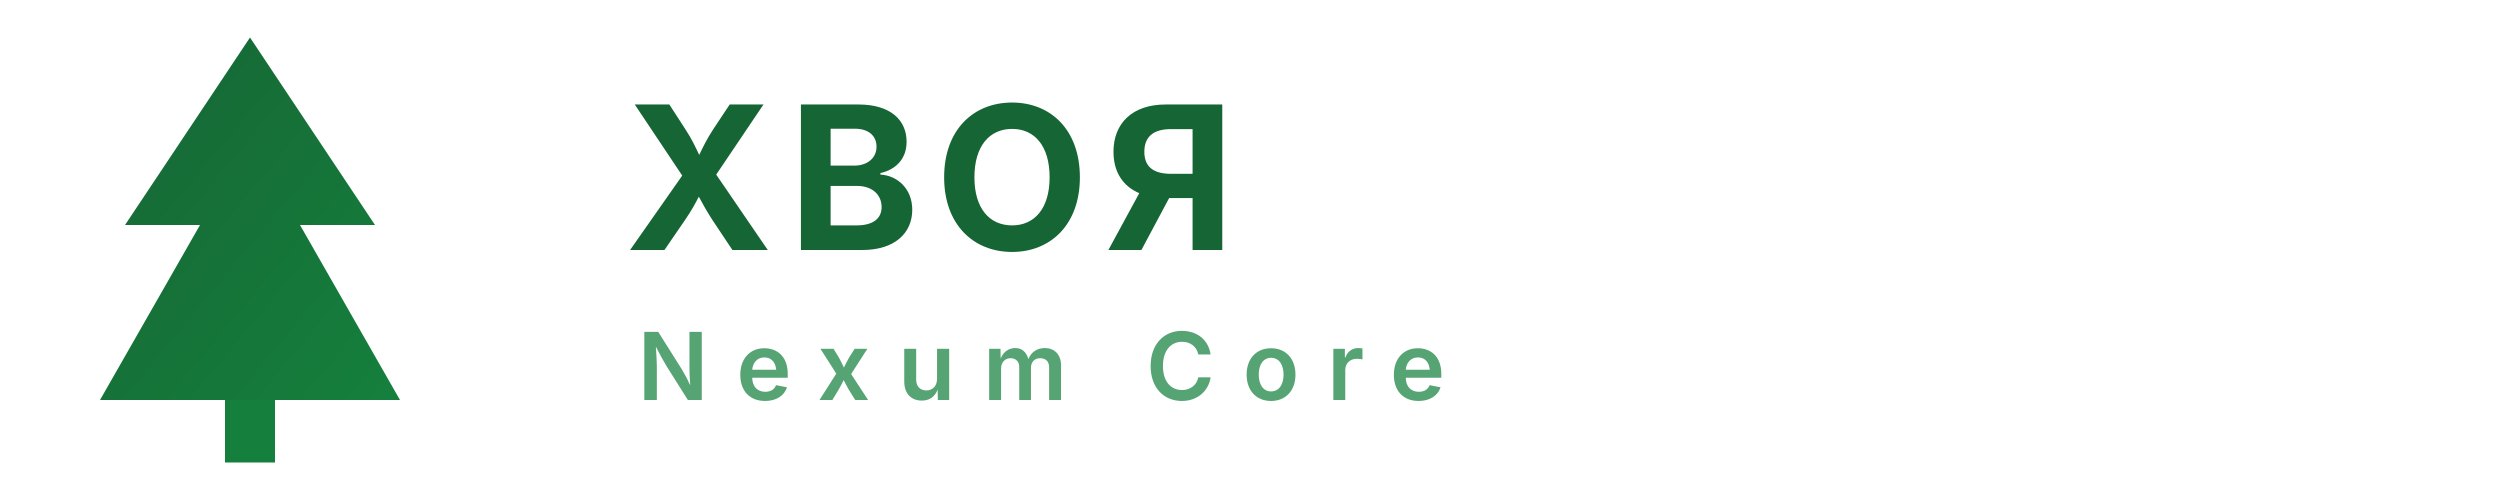
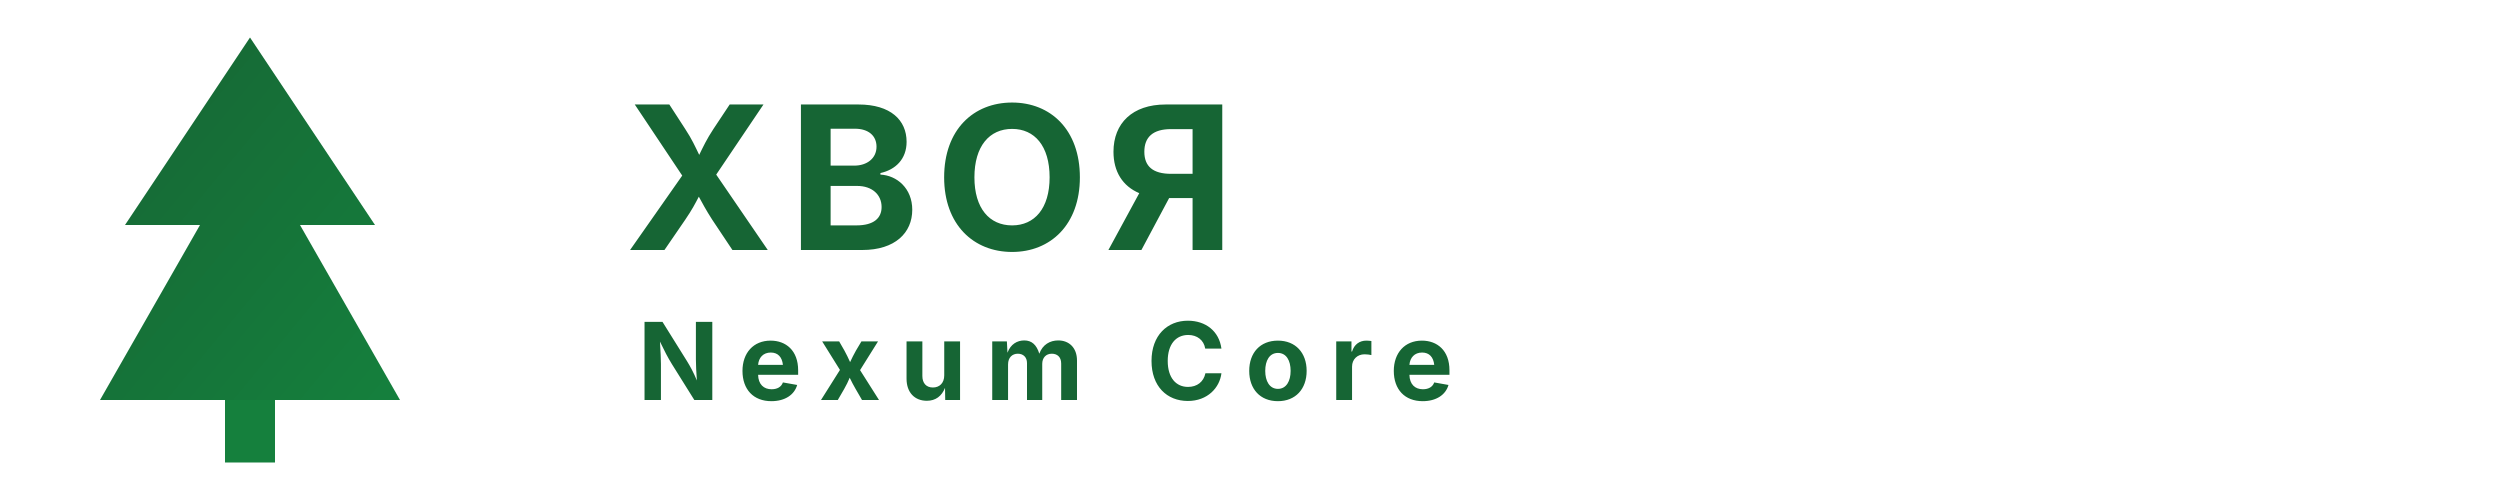
<svg xmlns="http://www.w3.org/2000/svg" width="200" height="40" viewBox="0 0 200 40">
  <defs>
    <linearGradient id="gpine" x1="0" y1="0" x2="1" y2="1">
      <stop offset="0" stop-color="#166534" />
      <stop offset="1" stop-color="#15803d" />
    </linearGradient>
  </defs>
  <path d="M20 3 L30 18 H24 L32 32 H8 L16 18 H10 Z" fill="url(#gpine)" />
  <rect x="18" y="32" width="4" height="5" fill="#15803d" />
  <text x="50" y="20" font-family="'Segoe UI','Inter',system-ui,Arial,sans-serif" font-size="16" font-weight="700" letter-spacing="1.2" fill="#166534">ХВОЯ</text>
-   <text x="51" y="32" font-family="'Segoe UI','Inter',system-ui,Arial,sans-serif" font-size="7.5" font-weight="600" letter-spacing="2.2" fill="#15803d" opacity=".72">Nexum Core</text>
+   <text x="51" y="32" font-family="'Segoe UI','Inter',system-ui,Arial,sans-serif" font-size="8.6" font-weight="700" letter-spacing="1.5" fill="#166534">Nexum Core</text>
</svg>
